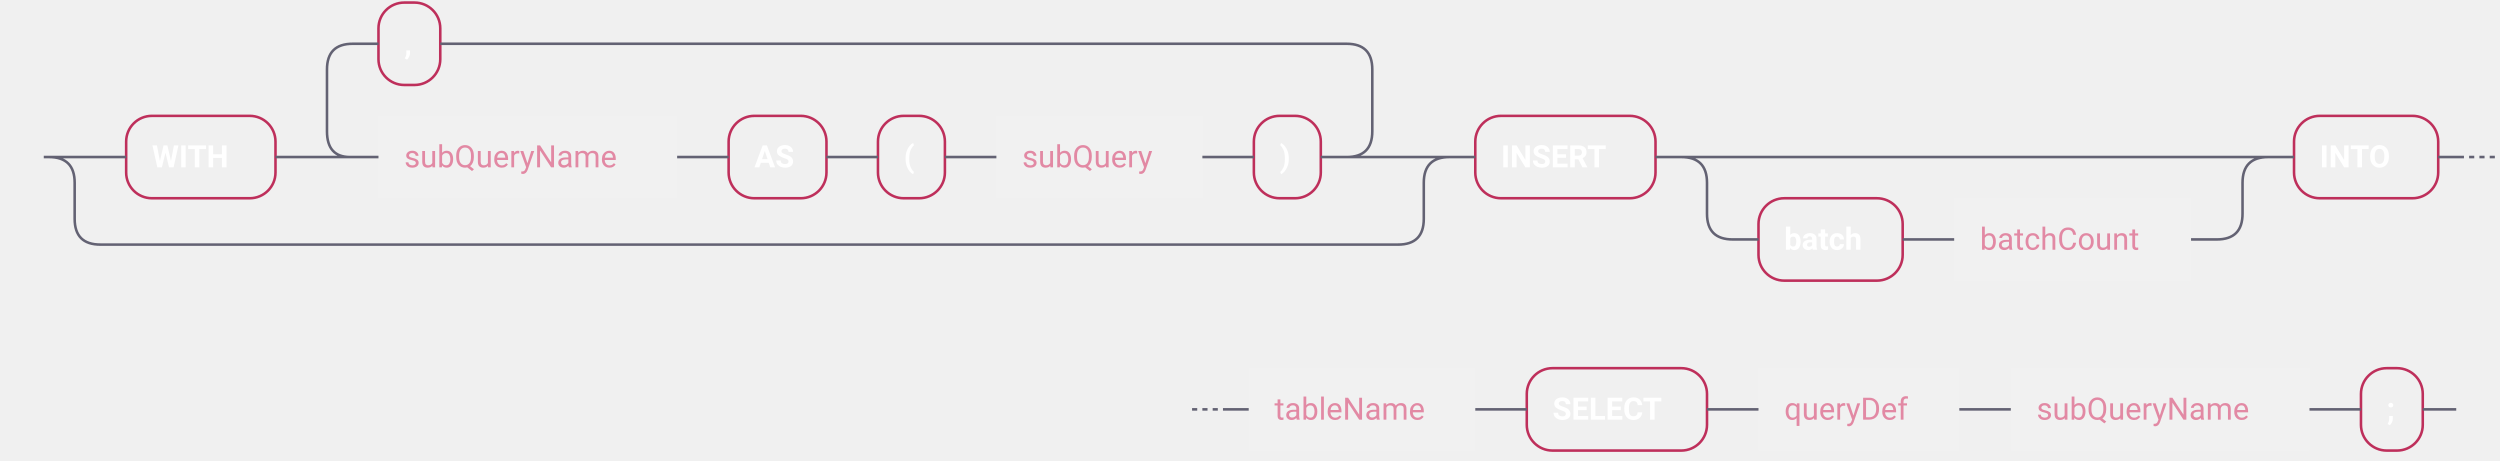
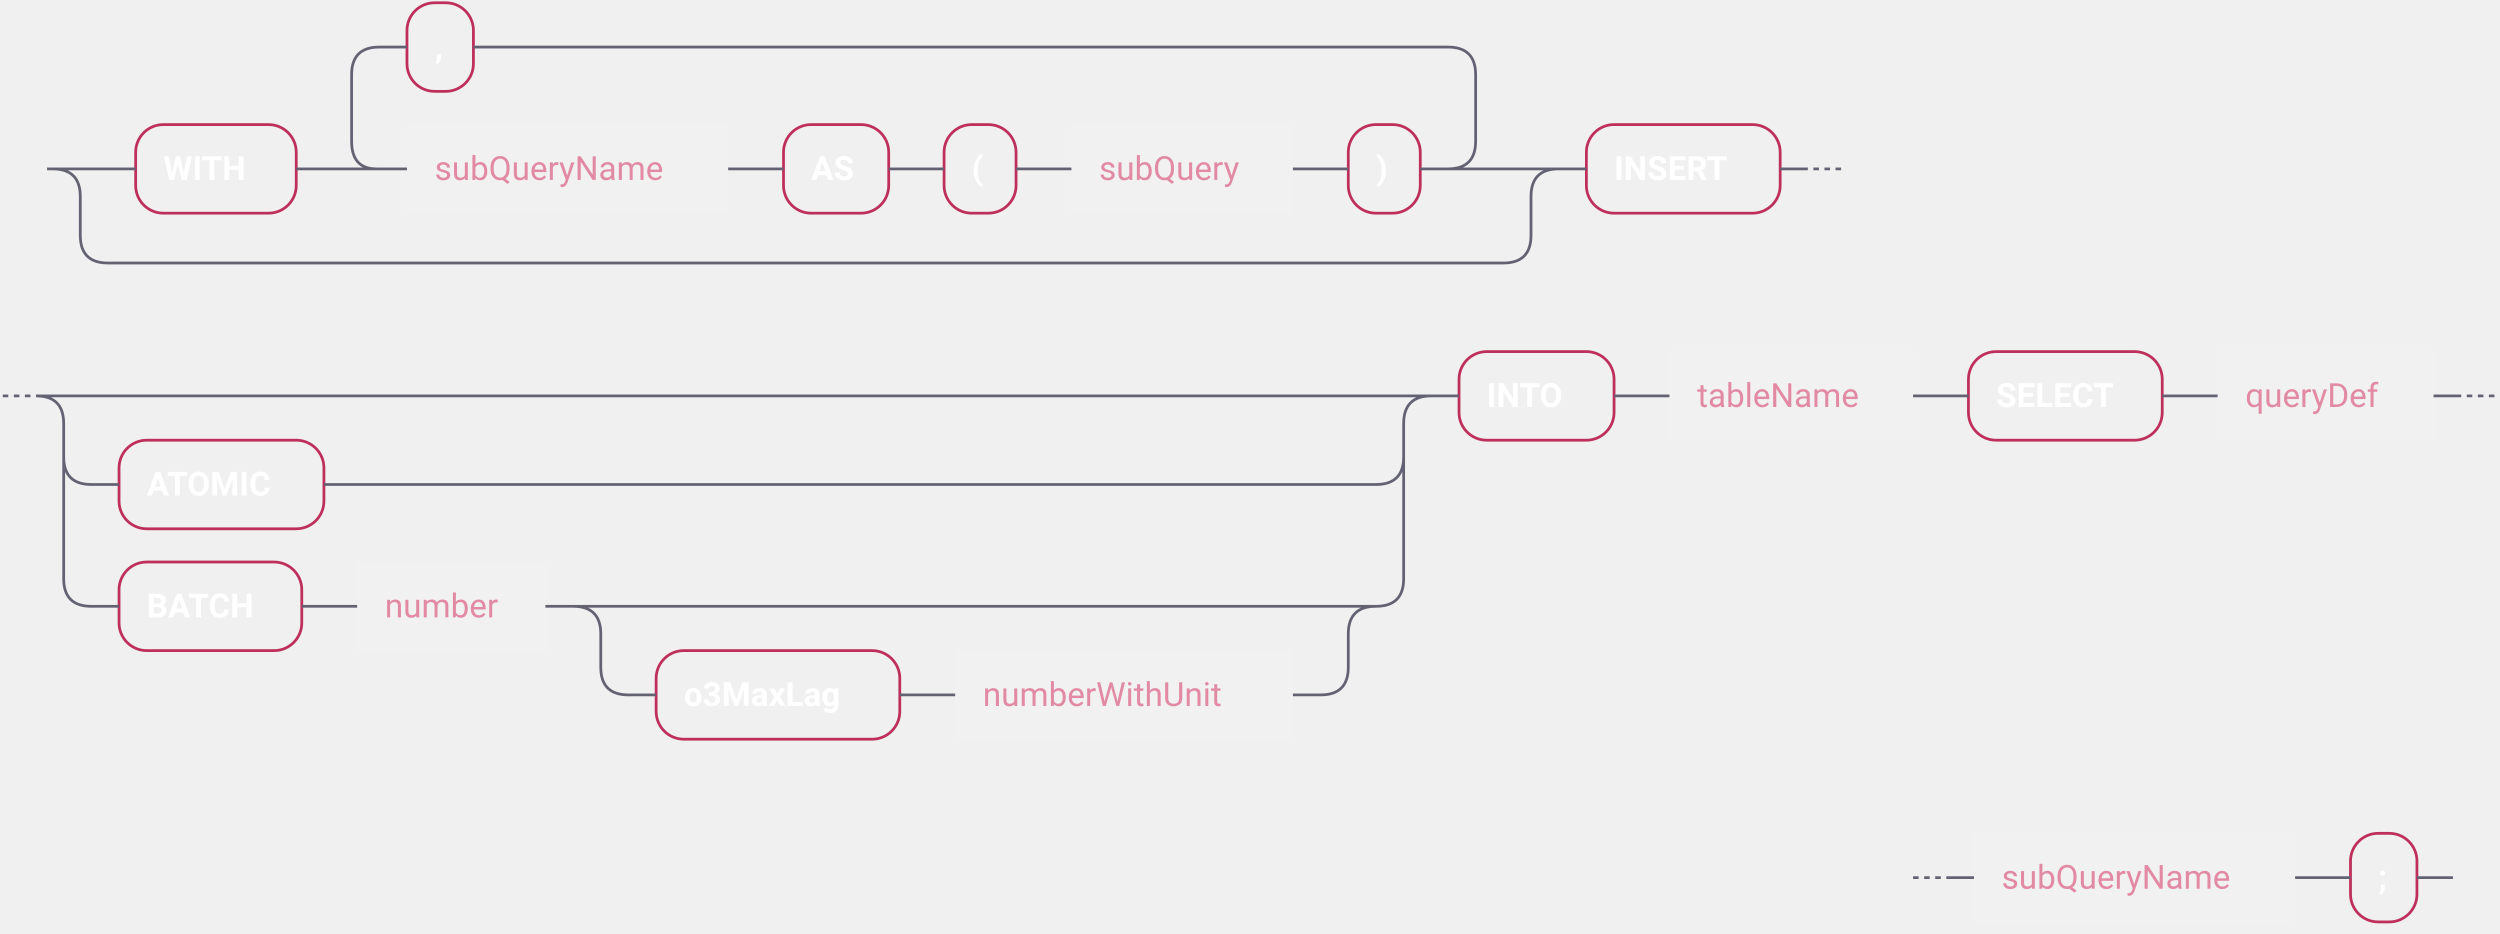
- <svg xmlns="http://www.w3.org/2000/svg" xmlns:xlink="http://www.w3.org/1999/xlink" width="971" height="179">
+ <svg xmlns="http://www.w3.org/2000/svg" xmlns:xlink="http://www.w3.org/1999/xlink" width="903" height="337">
  <defs>
    <style type="text/css">
            @namespace "http://www.w3.org/2000/svg";
            .line                 {fill: none; stroke: #636273;}
            .bold-line            {stroke: #636273; shape-rendering: crispEdges; stroke-width: 2; }
-             .thin-line           {stroke: #636273; shape-rendering: crispEdges}
-             .filled              {fill: #636273; stroke: none;}
-             text.terminal        {font-family: -apple-system, BlinkMacSystemFont, "Segoe UI", Roboto, Ubuntu, Cantarell, Helvetica, sans-serif;
+             .thin-line            {stroke: #636273; shape-rendering: crispEdges}
+             .filled               {fill: #636273; stroke: none;}
+             text.terminal         {font-family: -apple-system, BlinkMacSystemFont, "Segoe UI", Roboto, Ubuntu, Cantarell, Helvetica, sans-serif;
            font-size: 12px;
            fill: #ffffff;
            font-weight: bold;
            }
-             text.nonterminal     {font-family: -apple-system, BlinkMacSystemFont, "Segoe UI", Roboto, Ubuntu, Cantarell, Helvetica, sans-serif;
+             text.nonterminal      {font-family: -apple-system, BlinkMacSystemFont, "Segoe UI", Roboto, Ubuntu, Cantarell, Helvetica, sans-serif;
            font-size: 12px;
            fill: #e289a4;
            font-weight: normal;
            }
-             text.regexp          {font-family: -apple-system, BlinkMacSystemFont, "Segoe UI", Roboto, Ubuntu, Cantarell, Helvetica, sans-serif;
+             text.regexp           {font-family: -apple-system, BlinkMacSystemFont, "Segoe UI", Roboto, Ubuntu, Cantarell, Helvetica, sans-serif;
            font-size: 12px;
            fill: #00141F;
            font-weight: normal;
            }
            rect, circle, polygon {fill: none; stroke: none;}
-             rect.terminal        {fill: none; stroke: #be2f5b;}
-             rect.nonterminal     {fill: rgba(255,255,255,0.1); stroke: none;}
-             rect.text            {fill: none; stroke: none;}
-             polygon.regexp       {fill: #C7ECFF; stroke: #038cbc;}
+             rect.terminal         {fill: none; stroke: #be2f5b;}
+             rect.nonterminal      {fill: rgba(255,255,255,0.1); stroke: none;}
+             rect.text             {fill: none; stroke: none;}
+             polygon.regexp        {fill: #C7ECFF; stroke: #038cbc;}
        </style>
  </defs>
  <polygon points="9 61 1 57 1 65" />
  <polygon points="17 61 9 57 9 65" />
  <rect x="51" y="47" width="58" height="32" rx="10" />
  <rect x="49" y="45" width="58" height="32" class="terminal" rx="10" />
  <text class="terminal" x="59" y="65">WITH</text>
  <a xlink:href="#subQueryName" xlink:title="subQueryName">
    <rect x="149" y="47" width="116" height="32" />
    <rect x="147" y="45" width="116" height="32" class="nonterminal" />
    <text class="nonterminal" x="157" y="65">subQueryName</text>
  </a>
  <rect x="285" y="47" width="38" height="32" rx="10" />
  <rect x="283" y="45" width="38" height="32" class="terminal" rx="10" />
  <text class="terminal" x="293" y="65">AS</text>
  <rect x="343" y="47" width="26" height="32" rx="10" />
  <rect x="341" y="45" width="26" height="32" class="terminal" rx="10" />
  <text class="terminal" x="351" y="65">(</text>
  <a xlink:href="#subQuery" xlink:title="subQuery">
    <rect x="389" y="47" width="80" height="32" />
    <rect x="387" y="45" width="80" height="32" class="nonterminal" />
    <text class="nonterminal" x="397" y="65">subQuery</text>
  </a>
  <rect x="489" y="47" width="26" height="32" rx="10" />
  <rect x="487" y="45" width="26" height="32" class="terminal" rx="10" />
  <text class="terminal" x="497" y="65">)</text>
  <rect x="149" y="3" width="24" height="32" rx="10" />
  <rect x="147" y="1" width="24" height="32" class="terminal" rx="10" />
  <text class="terminal" x="157" y="21">,</text>
  <rect x="575" y="47" width="70" height="32" rx="10" />
  <rect x="573" y="45" width="70" height="32" class="terminal" rx="10" />
  <text class="terminal" x="583" y="65">INSERT</text>
-   <rect x="685" y="79" width="56" height="32" rx="10" />
-   <rect x="683" y="77" width="56" height="32" class="terminal" rx="10" />
-   <text class="terminal" x="693" y="97">batch</text>
-   <a xlink:href="#batchCount" xlink:title="batchCount">
-     <rect x="761" y="79" width="92" height="32" />
-     <rect x="759" y="77" width="92" height="32" class="nonterminal" />
-     <text class="nonterminal" x="769" y="97">batchCount</text>
+   <rect x="45" y="161" width="74" height="32" rx="10" />
+   <rect x="43" y="159" width="74" height="32" class="terminal" rx="10" />
+   <text class="terminal" x="53" y="179">ATOMIC</text>
+   <rect x="45" y="205" width="66" height="32" rx="10" />
+   <rect x="43" y="203" width="66" height="32" class="terminal" rx="10" />
+   <text class="terminal" x="53" y="223">BATCH</text>
+   <a xlink:href="#number" xlink:title="number">
+     <rect x="131" y="205" width="68" height="32" />
+     <rect x="129" y="203" width="68" height="32" class="nonterminal" />
+     <text class="nonterminal" x="139" y="223">number</text>
  </a>
-   <rect x="893" y="47" width="56" height="32" rx="10" />
-   <rect x="891" y="45" width="56" height="32" class="terminal" rx="10" />
-   <text class="terminal" x="901" y="65">INTO</text>
+   <rect x="239" y="237" width="88" height="32" rx="10" />
+   <rect x="237" y="235" width="88" height="32" class="terminal" rx="10" />
+   <text class="terminal" x="247" y="255">o3MaxLag</text>
+   <a xlink:href="#numberWithUnit" xlink:title="numberWithUnit">
+     <rect x="347" y="237" width="122" height="32" />
+     <rect x="345" y="235" width="122" height="32" class="nonterminal" />
+     <text class="nonterminal" x="355" y="255">numberWithUnit</text>
+   </a>
+   <rect x="529" y="129" width="56" height="32" rx="10" />
+   <rect x="527" y="127" width="56" height="32" class="terminal" rx="10" />
+   <text class="terminal" x="537" y="147">INTO</text>
  <a xlink:href="#tableName" xlink:title="tableName">
-     <rect x="487" y="145" width="88" height="32" />
-     <rect x="485" y="143" width="88" height="32" class="nonterminal" />
-     <text class="nonterminal" x="495" y="163">tableName</text>
+     <rect x="605" y="129" width="88" height="32" />
+     <rect x="603" y="127" width="88" height="32" class="nonterminal" />
+     <text class="nonterminal" x="613" y="147">tableName</text>
  </a>
-   <rect x="595" y="145" width="70" height="32" rx="10" />
-   <rect x="593" y="143" width="70" height="32" class="terminal" rx="10" />
-   <text class="terminal" x="603" y="163">SELECT</text>
+   <rect x="713" y="129" width="70" height="32" rx="10" />
+   <rect x="711" y="127" width="70" height="32" class="terminal" rx="10" />
+   <text class="terminal" x="721" y="147">SELECT</text>
  <a xlink:href="#queryDef" xlink:title="queryDef">
-     <rect x="685" y="145" width="78" height="32" />
-     <rect x="683" y="143" width="78" height="32" class="nonterminal" />
-     <text class="nonterminal" x="693" y="163">queryDef</text>
+     <rect x="803" y="129" width="78" height="32" />
+     <rect x="801" y="127" width="78" height="32" class="nonterminal" />
+     <text class="nonterminal" x="811" y="147">queryDef</text>
  </a>
  <a xlink:href="#subQueryName" xlink:title="subQueryName">
-     <rect x="783" y="145" width="116" height="32" />
-     <rect x="781" y="143" width="116" height="32" class="nonterminal" />
-     <text class="nonterminal" x="791" y="163">subQueryName</text>
+     <rect x="715" y="303" width="116" height="32" />
+     <rect x="713" y="301" width="116" height="32" class="nonterminal" />
+     <text class="nonterminal" x="723" y="321">subQueryName</text>
  </a>
-   <rect x="919" y="145" width="24" height="32" rx="10" />
-   <rect x="917" y="143" width="24" height="32" class="terminal" rx="10" />
-   <text class="terminal" x="927" y="163">;</text>
-   <path class="line" d="m17 61 h2 m20 0 h10 m58 0 h10 m20 0 h10 m116 0 h10 m0 0 h10 m38 0 h10 m0 0 h10 m26 0 h10 m0 0 h10 m80 0 h10 m0 0 h10 m26 0 h10 m-406 0 l20 0 m-1 0 q-9 0 -9 -10 l0 -24 q0 -10 10 -10 m386 44 l20 0 m-20 0 q10 0 10 -10 l0 -24 q0 -10 -10 -10 m-386 0 h10 m24 0 h10 m0 0 h342 m-504 44 h20 m504 0 h20 m-544 0 q10 0 10 10 m524 0 q0 -10 10 -10 m-534 10 v14 m524 0 v-14 m-524 14 q0 10 10 10 m504 0 q10 0 10 -10 m-514 10 h10 m0 0 h494 m20 -34 h10 m70 0 h10 m20 0 h10 m0 0 h178 m-208 0 h20 m188 0 h20 m-228 0 q10 0 10 10 m208 0 q0 -10 10 -10 m-218 10 v12 m208 0 v-12 m-208 12 q0 10 10 10 m188 0 q10 0 10 -10 m-198 10 h10 m56 0 h10 m0 0 h10 m92 0 h10 m20 -32 h10 m56 0 h10 m2 0 l2 0 m2 0 l2 0 m2 0 l2 0 m-506 98 l2 0 m2 0 l2 0 m2 0 l2 0 m2 0 h10 m88 0 h10 m0 0 h10 m70 0 h10 m0 0 h10 m78 0 h10 m0 0 h10 m116 0 h10 m0 0 h10 m24 0 h10 m3 0 h-3" />
-   <polygon points="961 159 969 155 969 163" />
-   <polygon points="961 159 953 155 953 163" />
+   <rect x="851" y="303" width="24" height="32" rx="10" />
+   <rect x="849" y="301" width="24" height="32" class="terminal" rx="10" />
+   <text class="terminal" x="859" y="321">;</text>
+   <path class="line" d="m17 61 h2 m20 0 h10 m58 0 h10 m20 0 h10 m116 0 h10 m0 0 h10 m38 0 h10 m0 0 h10 m26 0 h10 m0 0 h10 m80 0 h10 m0 0 h10 m26 0 h10 m-406 0 l20 0 m-1 0 q-9 0 -9 -10 l0 -24 q0 -10 10 -10 m386 44 l20 0 m-20 0 q10 0 10 -10 l0 -24 q0 -10 -10 -10 m-386 0 h10 m24 0 h10 m0 0 h342 m-504 44 h20 m504 0 h20 m-544 0 q10 0 10 10 m524 0 q0 -10 10 -10 m-534 10 v14 m524 0 v-14 m-524 14 q0 10 10 10 m504 0 q10 0 10 -10 m-514 10 h10 m0 0 h494 m20 -34 h10 m70 0 h10 m2 0 l2 0 m2 0 l2 0 m2 0 l2 0 m-664 82 l2 0 m2 0 l2 0 m2 0 l2 0 m22 0 h10 m0 0 h454 m-484 0 h20 m464 0 h20 m-504 0 q10 0 10 10 m484 0 q0 -10 10 -10 m-494 10 v12 m484 0 v-12 m-484 12 q0 10 10 10 m464 0 q10 0 10 -10 m-474 10 h10 m74 0 h10 m0 0 h370 m-474 -10 v20 m484 0 v-20 m-484 20 v24 m484 0 v-24 m-484 24 q0 10 10 10 m464 0 q10 0 10 -10 m-474 10 h10 m66 0 h10 m0 0 h10 m68 0 h10 m20 0 h10 m0 0 h240 m-270 0 h20 m250 0 h20 m-290 0 q10 0 10 10 m270 0 q0 -10 10 -10 m-280 10 v12 m270 0 v-12 m-270 12 q0 10 10 10 m250 0 q10 0 10 -10 m-260 10 h10 m88 0 h10 m0 0 h10 m122 0 h10 m40 -108 h10 m56 0 h10 m0 0 h10 m88 0 h10 m0 0 h10 m70 0 h10 m0 0 h10 m78 0 h10 m2 0 l2 0 m2 0 l2 0 m2 0 l2 0 m-210 174 l2 0 m2 0 l2 0 m2 0 l2 0 m2 0 h10 m116 0 h10 m0 0 h10 m24 0 h10 m3 0 h-3" />
+   <polygon points="893 317 901 313 901 321" />
+   <polygon points="893 317 885 313 885 321" />
</svg>
